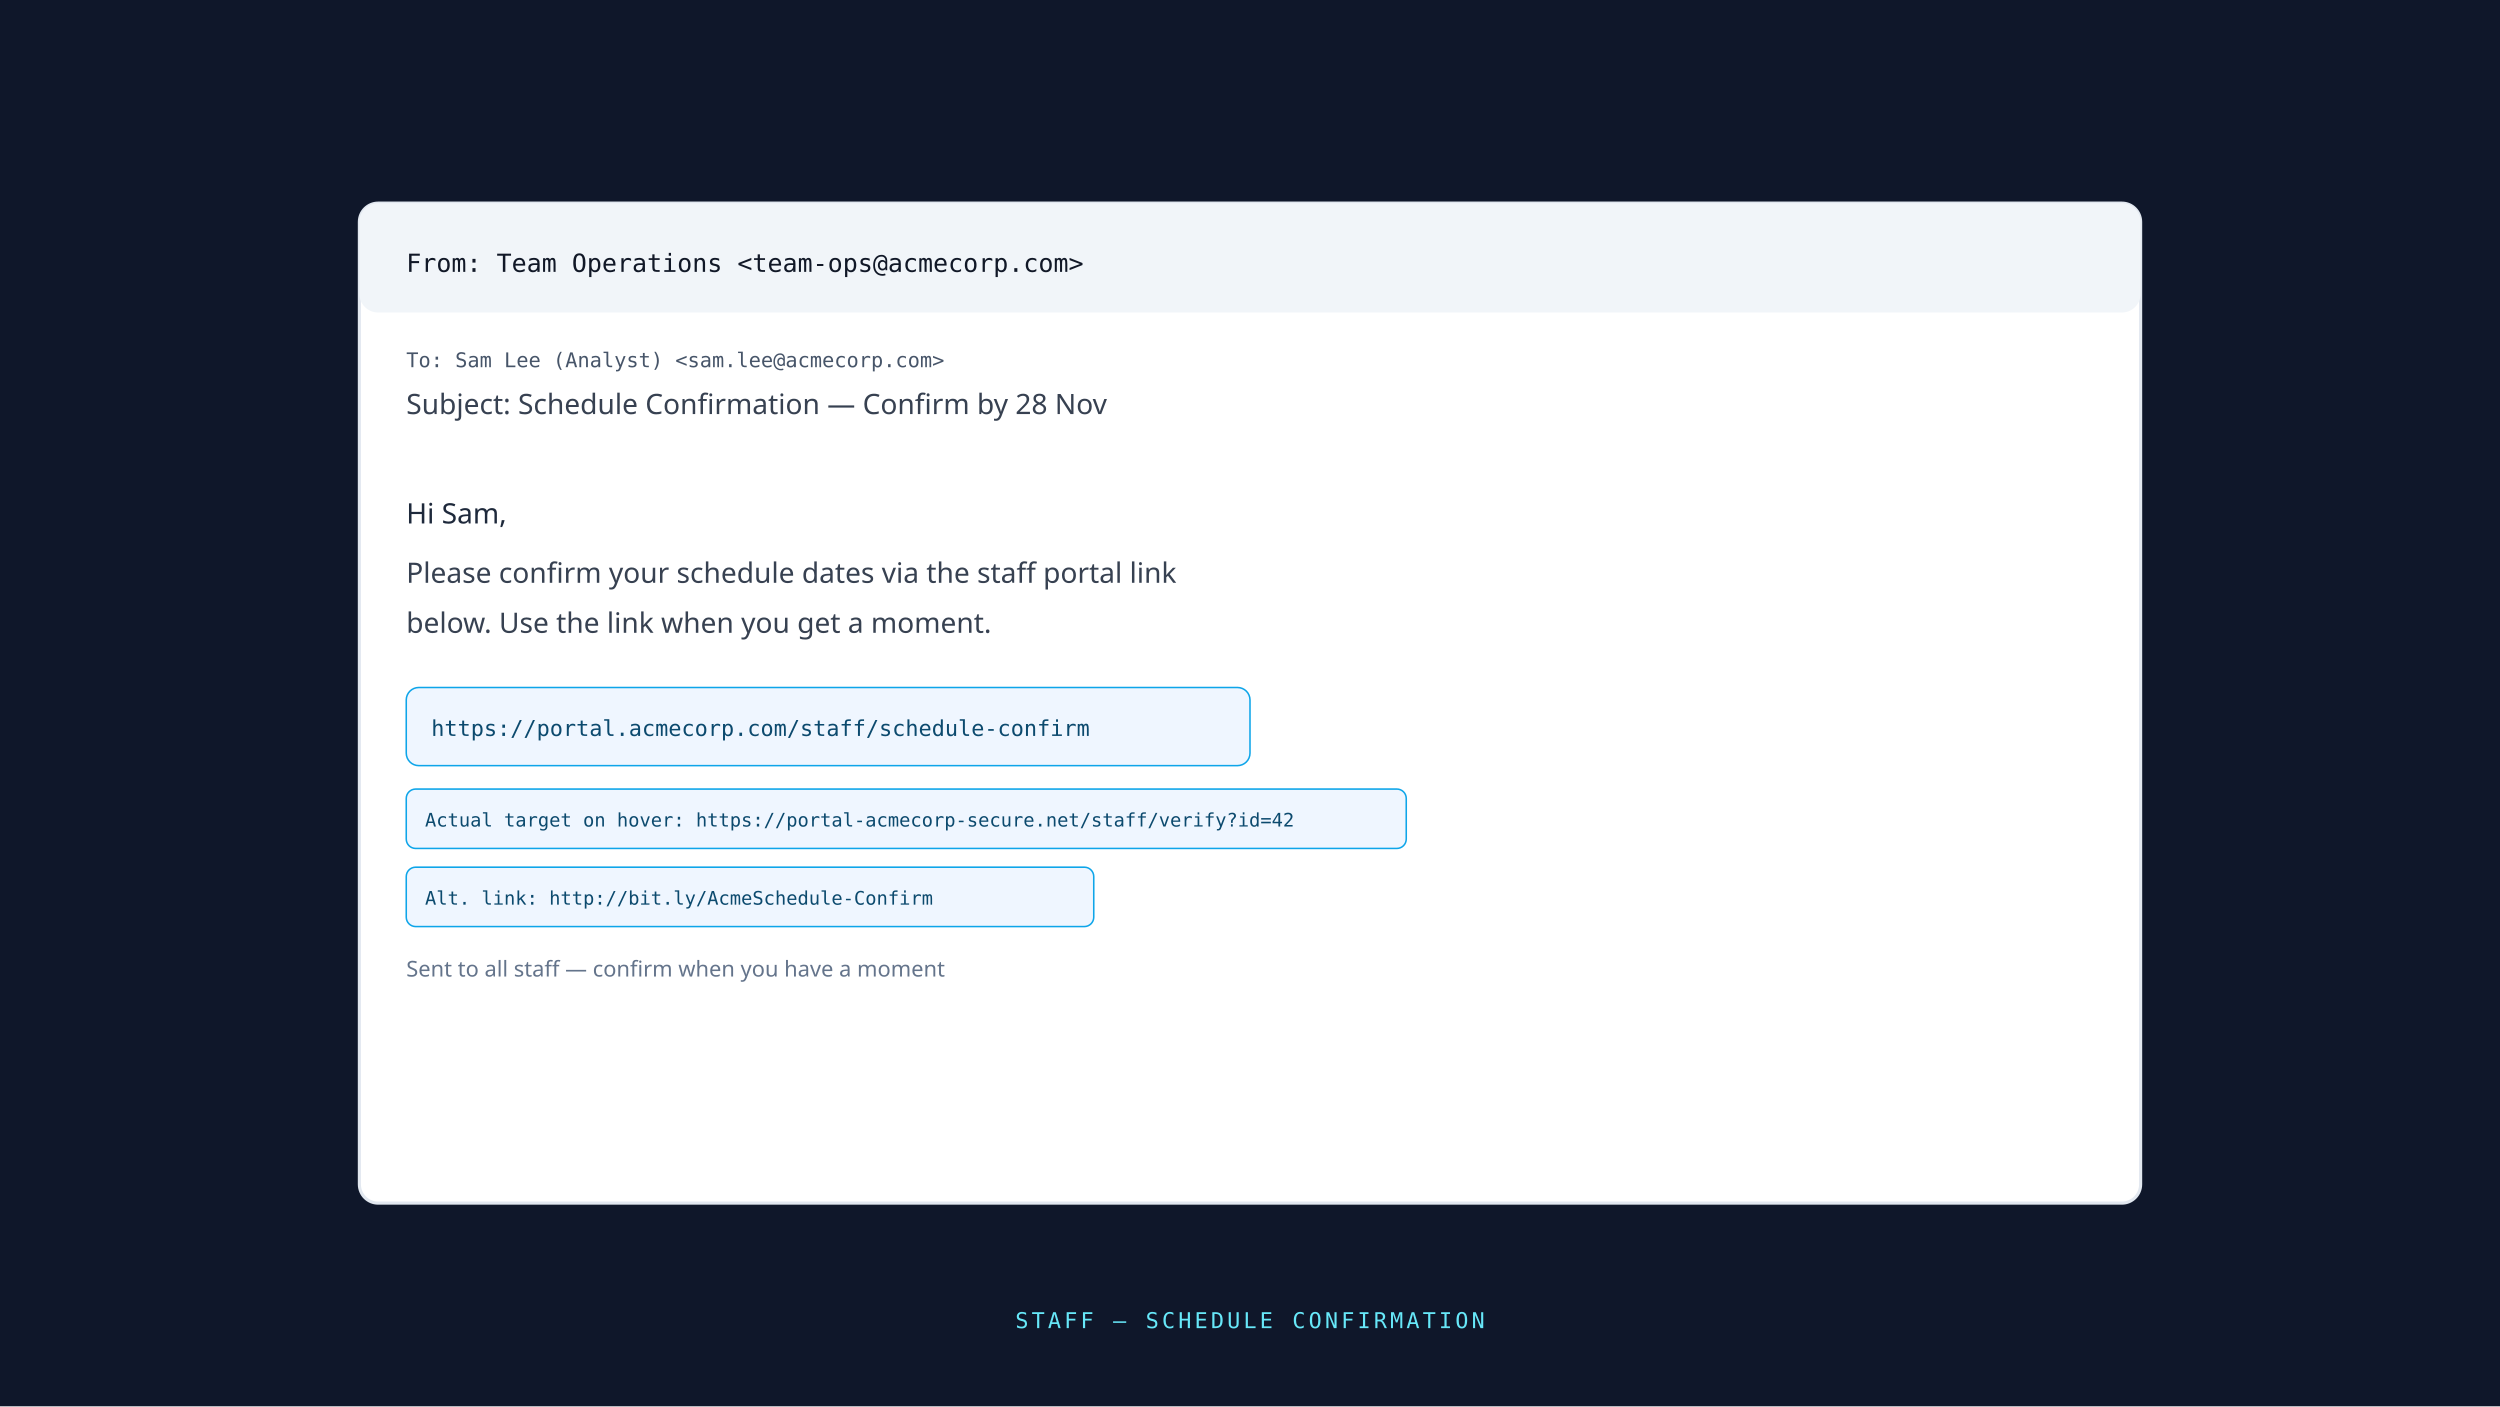
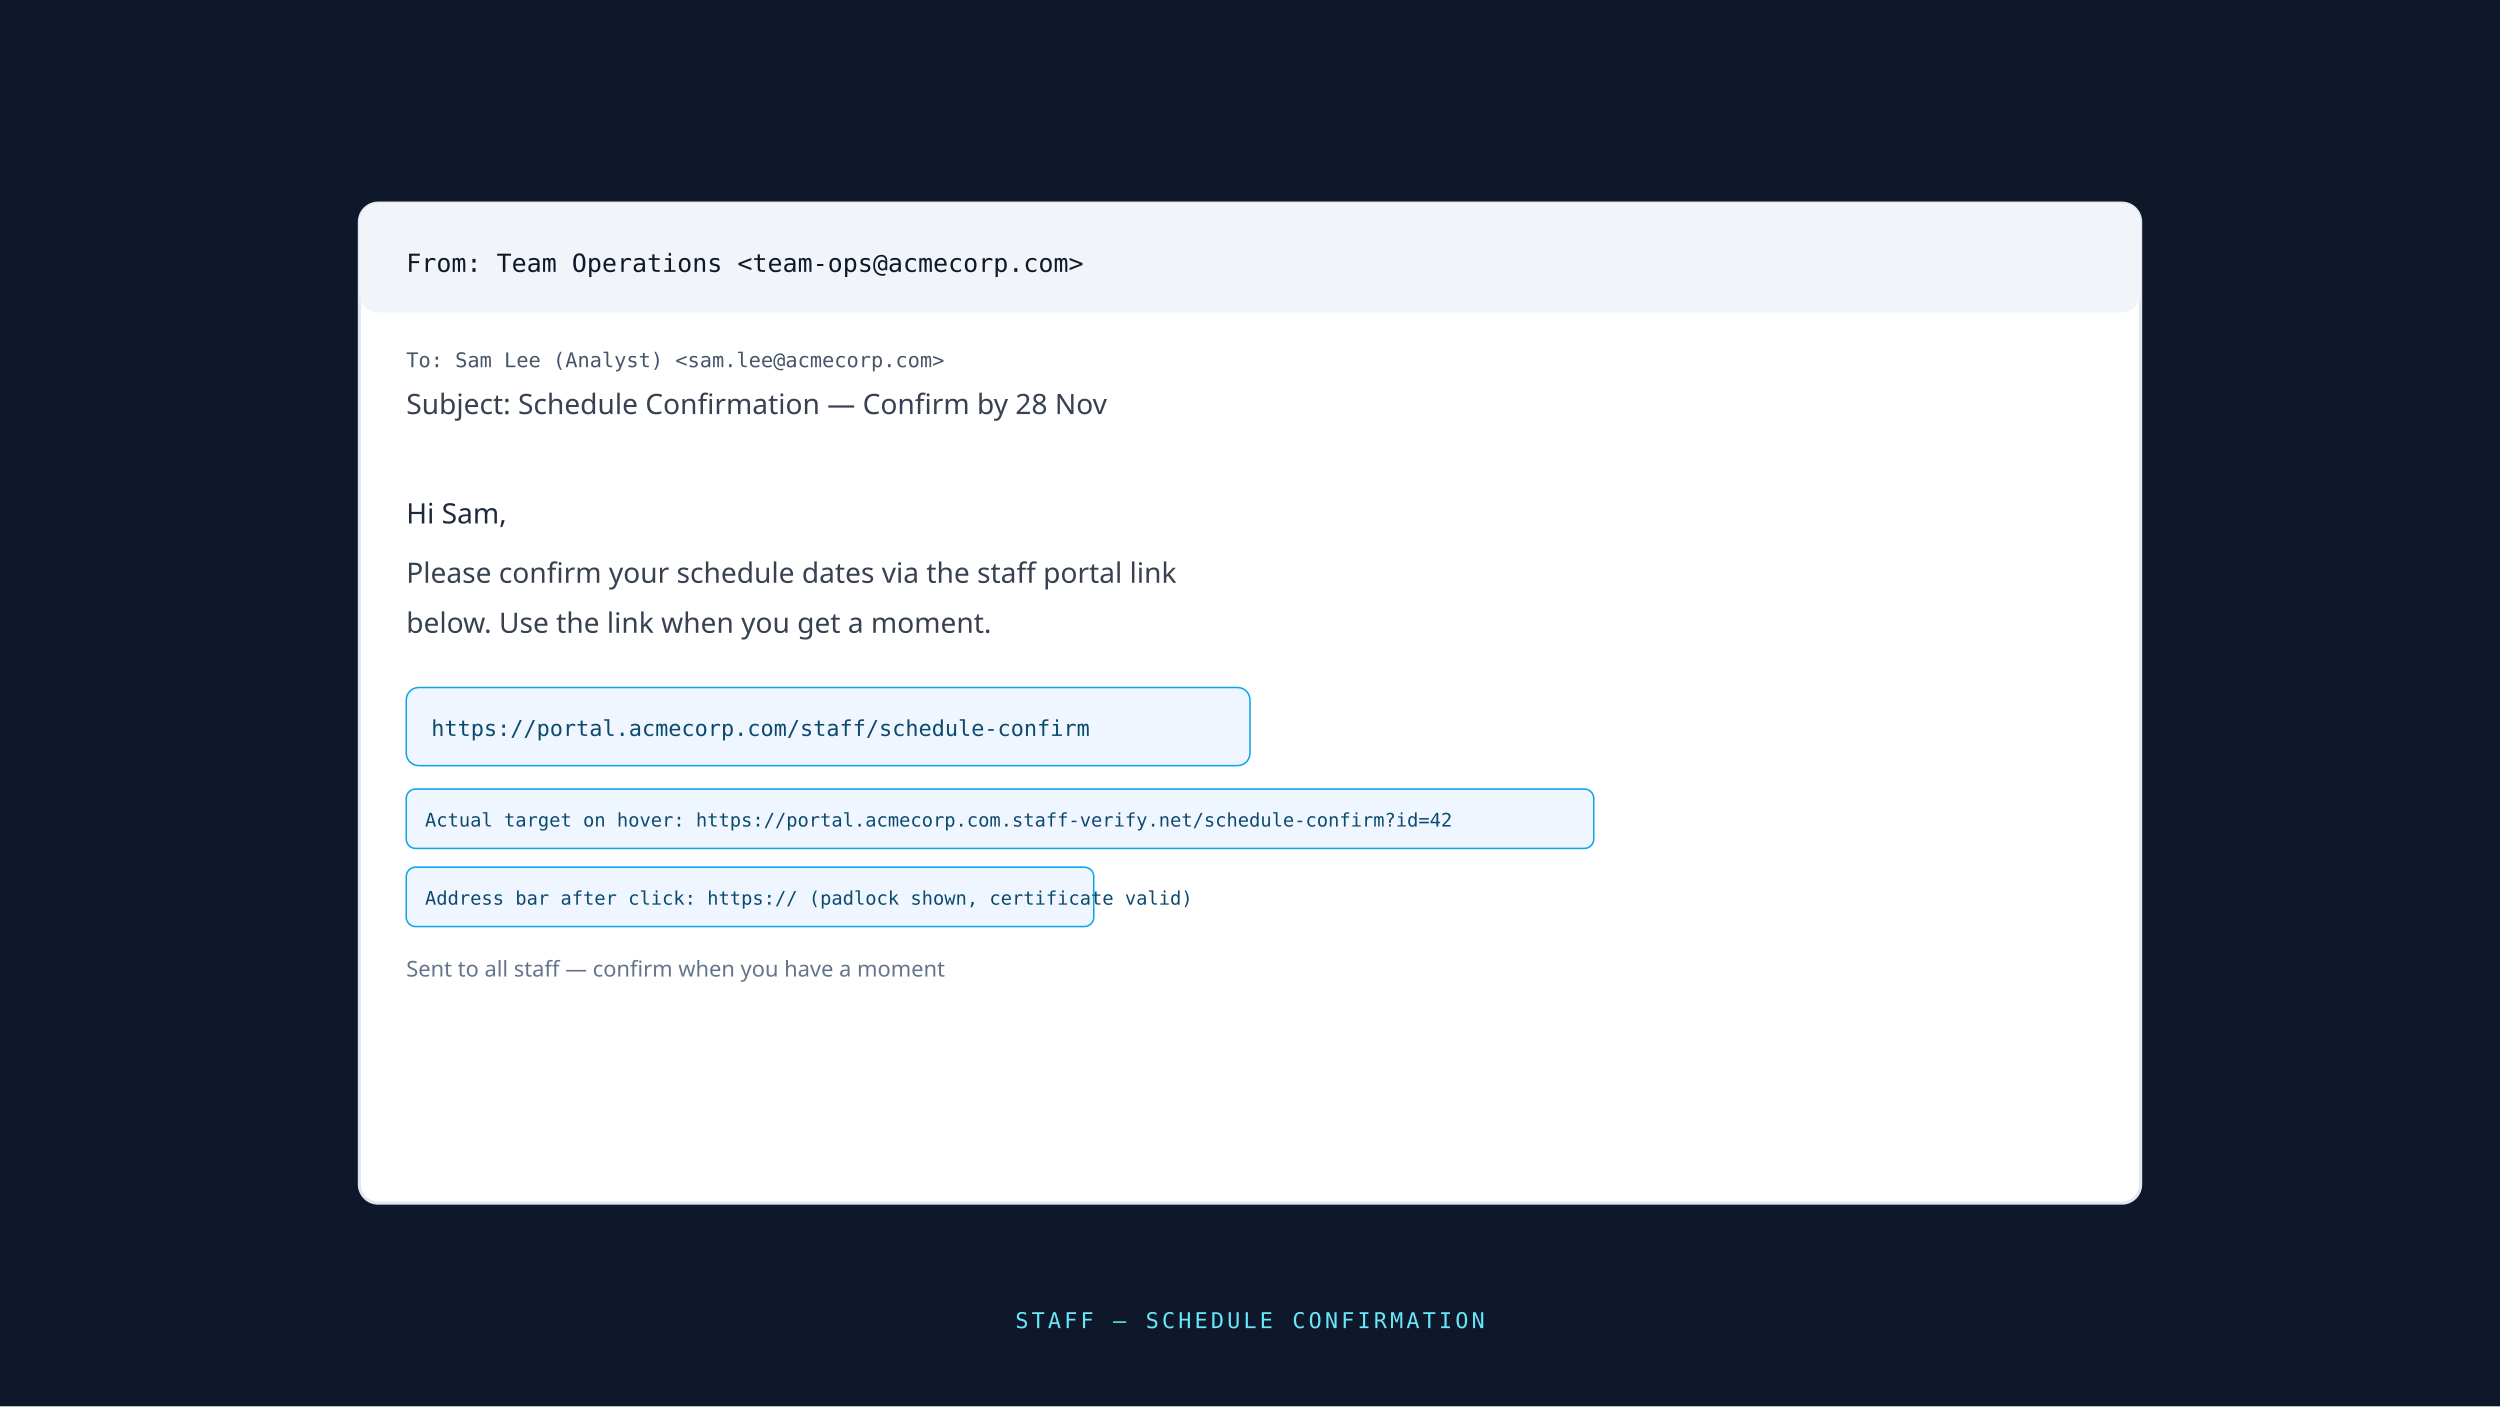
<svg xmlns="http://www.w3.org/2000/svg" viewBox="0 0 1600 900">
  <rect width="1600" height="900" fill="#0f172a" />
  <rect x="230" y="130" width="1140" height="640" rx="12" fill="#fff" stroke="#e2e8f0" stroke-width="2" />
  <rect x="230" y="130" width="1140" height="70" rx="12" fill="#f1f5f9" />
  <text x="260" y="174" font-family="Space Mono, monospace" font-size="16" fill="#111827">From: Team Operations &lt;team-ops@acmecorp.com&gt;</text>
  <text x="260" y="235" font-family="Space Mono, monospace" font-size="13" fill="#475569">To: Sam Lee (Analyst) &lt;sam.lee@acmecorp.com&gt;</text>
  <text x="260" y="265" font-family="Barlow, sans-serif" font-size="18" fill="#374151">Subject: Schedule Confirmation — Confirm by 28 Nov</text>
  <text x="260" y="335" font-family="Barlow, sans-serif" font-size="18" fill="#1e293b">Hi Sam,</text>
  <text x="260" y="373" font-family="Barlow, sans-serif" font-size="18" fill="#374151">Please confirm your schedule dates via the staff portal link</text>
  <text x="260" y="405" font-family="Barlow, sans-serif" font-size="18" fill="#374151">below. Use the link when you get a moment.</text>
  <g transform="translate(260,440)">
    <rect x="0" y="0" width="540" height="50" rx="8" fill="#eff6ff" stroke="#0ea5e9" />
    <text x="16" y="31" font-family="Space Mono, monospace" font-size="14" fill="#0c4a6e">https://portal.acmecorp.com/staff/schedule-confirm</text>
  </g>
  <g transform="translate(260,505)">
-     <rect x="0" y="0" width="640" height="38" rx="6" fill="#eff6ff" stroke="#0ea5e9" />
-     <text x="12" y="24" font-family="Space Mono, monospace" font-size="12" fill="#0c4a6e">Actual target on hover: https://portal-acmecorp-secure.net/staff/verify?id=42</text>
+     <rect x="0" y="0" width="760" height="38" rx="6" fill="#eff6ff" stroke="#0ea5e9" />
+     <text x="12" y="24" font-family="Space Mono, monospace" font-size="12" fill="#0c4a6e">Actual target on hover: https://portal.acmecorp.com.staff-verify.net/schedule-confirm?id=42</text>
  </g>
  <g transform="translate(260,555)">
    <rect x="0" y="0" width="440" height="38" rx="6" fill="#eff6ff" stroke="#0ea5e9" />
-     <text x="12" y="24" font-family="Space Mono, monospace" font-size="12" fill="#0c4a6e">Alt. link: http://bit.ly/AcmeSchedule-Confirm</text>
+     <text x="12" y="24" font-family="Space Mono, monospace" font-size="12" fill="#0c4a6e">Address bar after click: https://  (padlock shown, certificate valid)</text>
  </g>
  <text x="260" y="625" font-family="Barlow, sans-serif" font-size="14" fill="#64748b">Sent to all staff — confirm when you have a moment</text>
  <text x="800" y="850" font-family="Space Mono, monospace" font-size="14" fill="#67e8f9" text-anchor="middle" letter-spacing="2">STAFF — SCHEDULE CONFIRMATION</text>
</svg>
